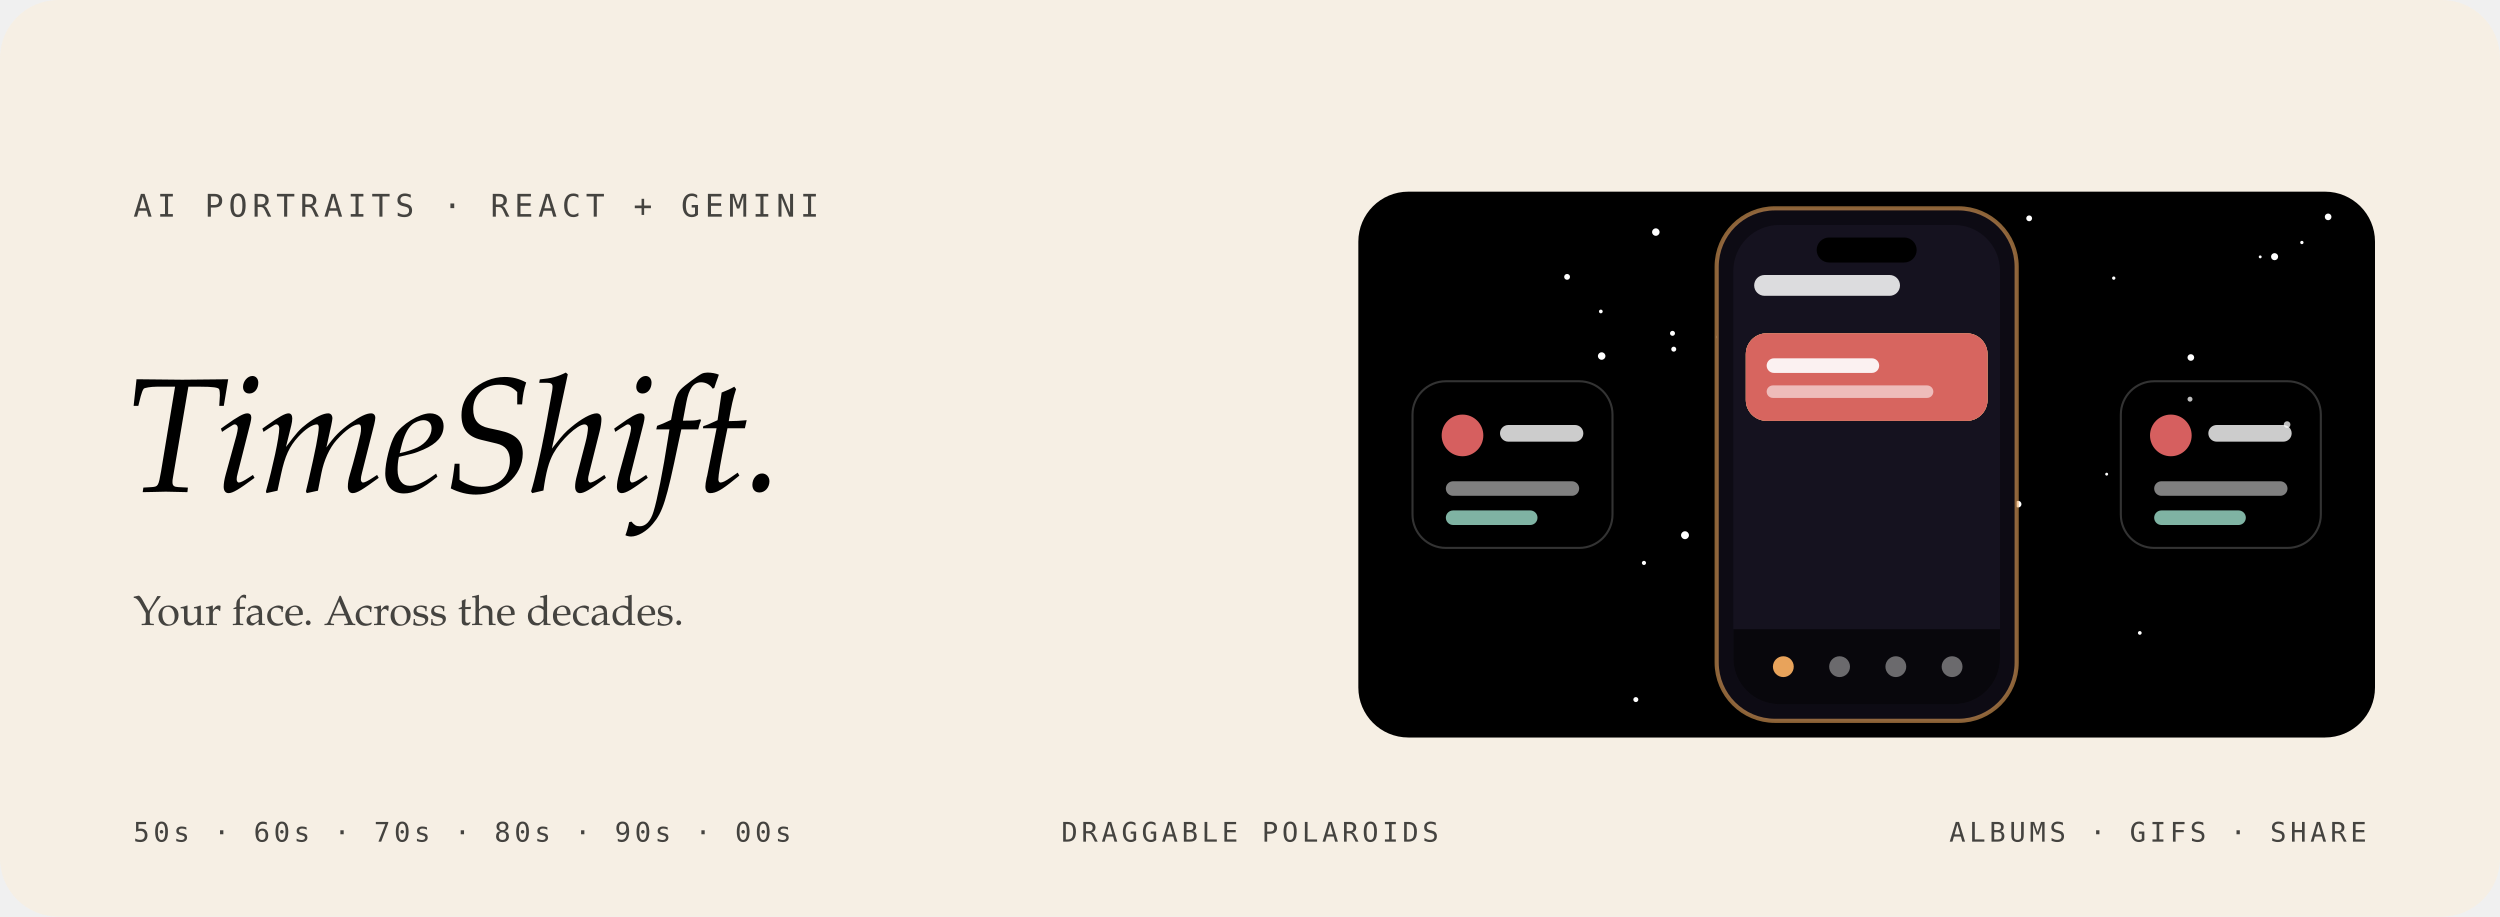
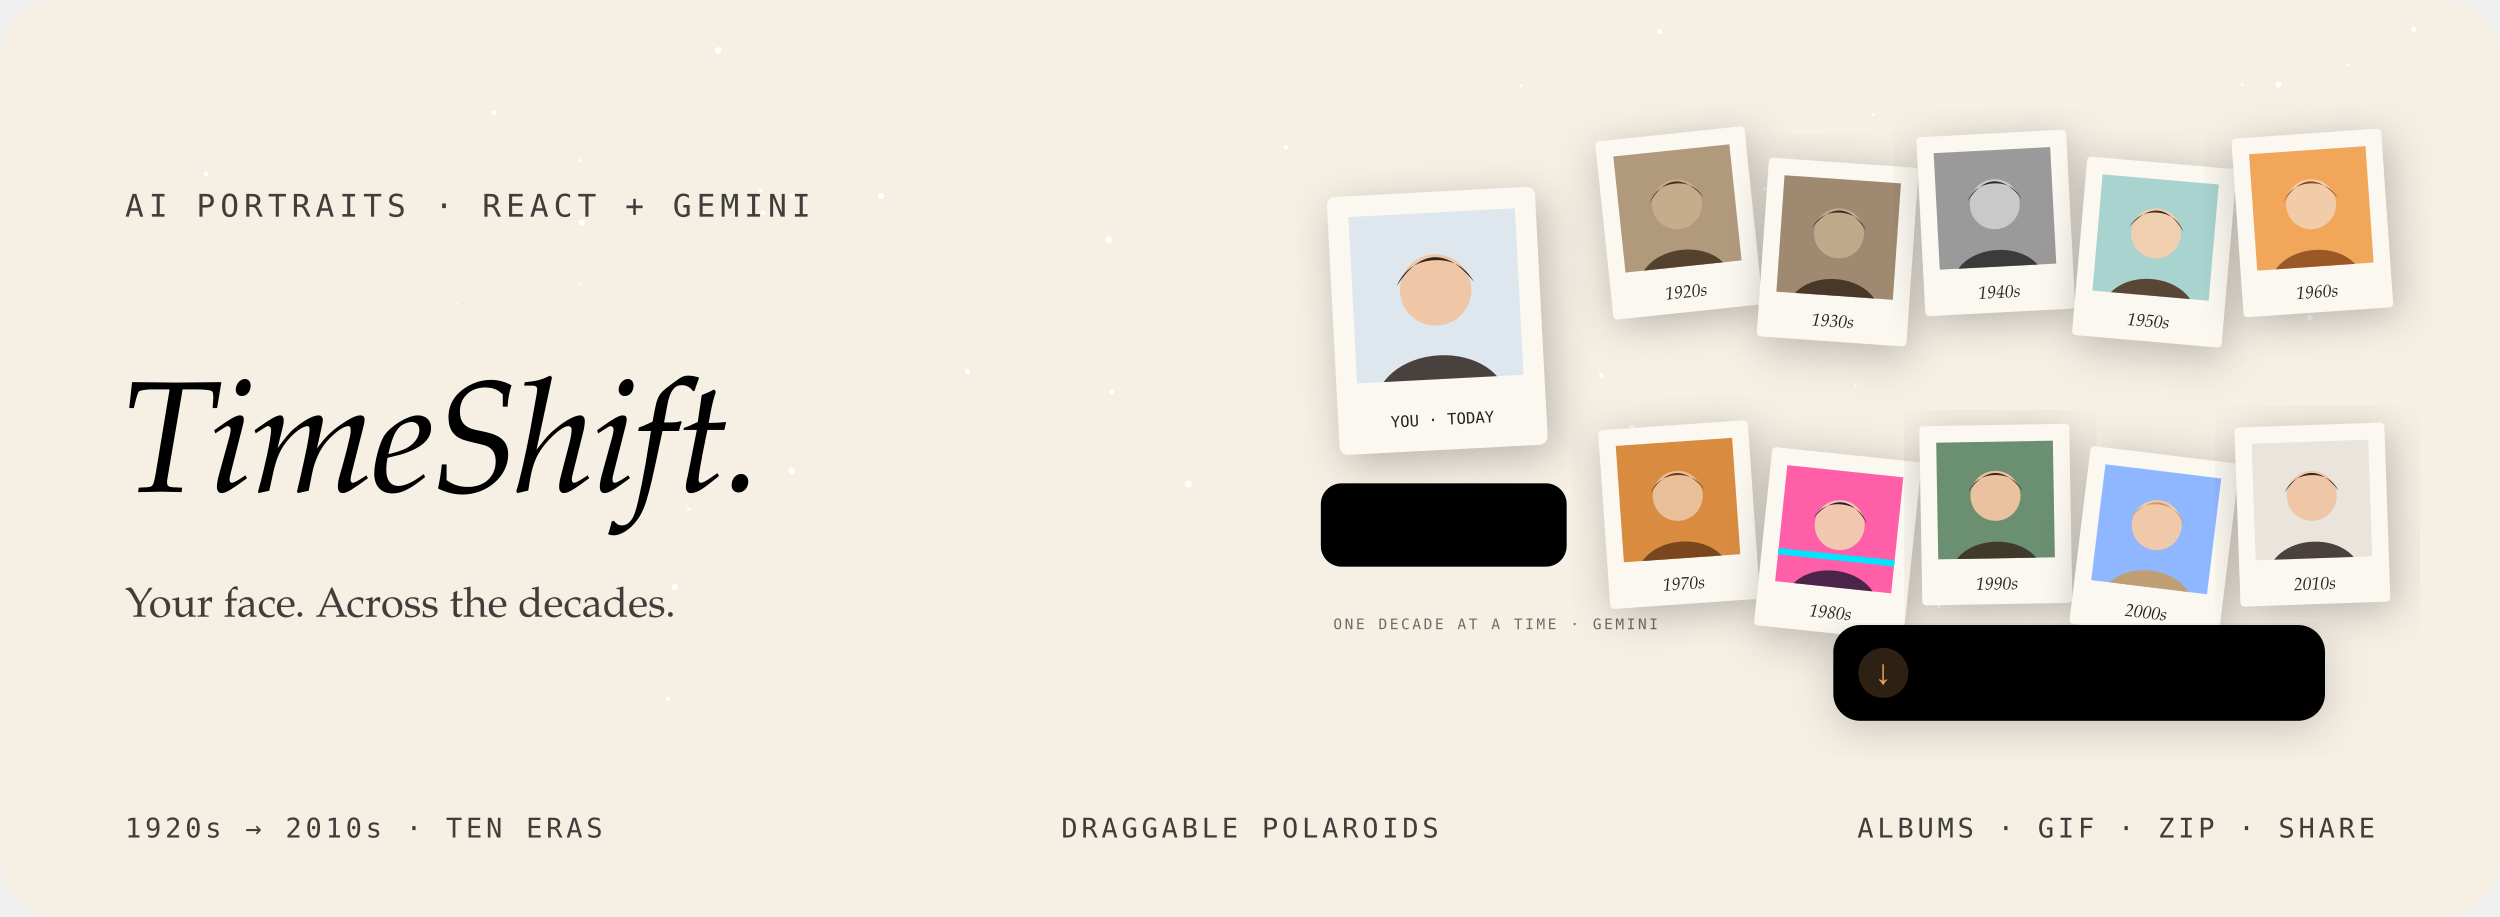
<svg xmlns="http://www.w3.org/2000/svg" viewBox="0 0 1200 440" width="1200" height="440" role="img" aria-label="TimeShift — your face across the decades">
  <style>
.bg{animation:bg 12s linear infinite}
@keyframes bg{0%,8%{fill:#f6efe4}28%{fill:#5a3b2b}48%,80%{fill:#0b0807}90%,100%{fill:#f6efe4}}
.ink{animation:ink 12s linear infinite}
- @keyframes ink{0%,8%{fill:#2b1f17}28%{fill:#fff3e6}48%,80%{fill:#f9ecdc}90%,100%{fill:#2b1f17}}
+ @keyframes ink{0%,17.5%{fill:#2b1f17}18.5%,28%{fill:#fff3e6}48%,84.5%{fill:#f9ecdc}85.5%,100%{fill:#2b1f17}}
.rule{animation:rule 12s linear infinite}
- @keyframes rule{0%,8%{stroke:#2b1f1733}28%{stroke:#fff3e633}48%,80%{stroke:#f9ecdc33}90%,100%{stroke:#2b1f1733}}
- .panel{animation:panel 12s linear infinite}
- @keyframes panel{0%,8%{fill:#2b1f1712}28%{fill:#fff3e612}48%,80%{fill:#f9ecdc12}90%,100%{fill:#2b1f1712}}
- .muted{opacity:.72}
+ @keyframes rule{0%,17.5%{stroke:#2b1f1733}18.5%,28%{stroke:#fff3e633}48%,84.5%{stroke:#f9ecdc33}85.5%,100%{stroke:#2b1f1733}}
+ .muted{opacity:.74}
.stars{animation:stars 12s linear infinite}
- @keyframes stars{0%,8%{opacity:0}28%{opacity:.25}48%,80%{opacity:.9}90%,100%{opacity:0}}
+ @keyframes stars{0%,8%{opacity:0}28%{opacity:.2}48%,80%{opacity:.85}90%,100%{opacity:0}}
@keyframes tw{0%,100%{opacity:1}50%{opacity:.25}}
- .lit{filter:drop-shadow(0 0 4px currentColor)}
- .pulse{animation:pulse 2.8s ease-in-out infinite;transform-box:fill-box;transform-origin:center}
- @keyframes pulse{0%,100%{transform:scale(1)}50%{transform:scale(1.18)}}
- @keyframes spin{0%{transform:scaleX(1)}50%{transform:scaleX(0)}100%{transform:scaleX(-1)}}
- @keyframes ping{0%{transform:scale(.6);opacity:1}100%{transform:scale(3.2);opacity:0}}
- @keyframes dash{to{stroke-dashoffset:-20}}
- @keyframes grow{0%{transform:scaleY(.08)}35%,80%{transform:scaleY(1)}100%{transform:scaleY(.08)}}
- @keyframes draw{0%{stroke-dashoffset:700}45%,80%{stroke-dashoffset:0}100%{stroke-dashoffset:-700}}
- @keyframes blink{50%{opacity:0}}
- @keyframes feed{0%{transform:translateY(150px);opacity:0}15%{opacity:1}85%{opacity:1}100%{transform:translateY(-30px);opacity:0}}
- @keyframes float{0%,100%{transform:translateY(0)}50%{transform:translateY(-10px)}}
- @keyframes slide{to{transform:translateX(100px)}}
- @keyframes eq{from{transform:scaleY(.15)}to{transform:scaleY(1)}}
- @keyframes drop{0%,6%{transform:scaleY(0);opacity:0}16%,88%{transform:scaleY(1);opacity:1}96%,100%{transform:scaleY(0);opacity:0}}
- @keyframes gauge{0%,10%{stroke-dashoffset:390}40%,85%{stroke-dashoffset:110}100%{stroke-dashoffset:390}}
- @keyframes lift{0%,100%{transform:translateY(0)}50%{transform:translateY(-6px)}}
- @keyframes sweep{0%{transform:skewX(-18deg) translateX(0)}60%,100%{transform:skewX(-18deg) translateX(788px)}}
- 
+ .bezel{animation:bezel 12s linear infinite}
+ @keyframes bezel{0%,8%{fill:#fffaf6}28%{fill:#5a2c45}48%,80%{fill:#20121b}90%,100%{fill:#fffaf6}}
+ .scr{animation:scr 12s linear infinite}
+ @keyframes scr{0%,8%{fill:#fff3ee}28%{fill:#3a1b2c}48%,80%{fill:#140a12}90%,100%{fill:#fff3ee}}
+ .rowbg{animation:rowbg 12s linear infinite}
+ @keyframes rowbg{0%,8%{fill:#2a142010}28%{fill:#fff0f512}48%,80%{fill:#ffffff0c}90%,100%{fill:#2a142010}}
+ .pill{animation:pill 12s linear infinite}
+ @keyframes pill{0%,8%{fill:#2a14200d}28%{fill:#fff0f51a}48%,80%{fill:#ffffff12}90%,100%{fill:#2a14200d}}
+ .toast{animation:toast 12s linear infinite}
+ @keyframes toast{0%,8%{fill:#ffffff}28%{fill:#4a2238}48%,80%{fill:#26121e}90%,100%{fill:#ffffff}}
+ .edge{animation:edge 12s linear infinite}
+ @keyframes edge{0%,8%{stroke:#2a142024}28%{stroke:#fff0f526}48%,80%{stroke:#ffffff1f}90%,100%{stroke:#2a142024}}
+ .shade{animation:shade 12s linear infinite}
+ @keyframes shade{0%,8%{fill-opacity:.10}28%{fill-opacity:.22}48%,80%{fill-opacity:.45}90%,100%{fill-opacity:.10}}
+ .lit{filter:drop-shadow(0 0 3px currentColor)}
+ .caret{animation:blink 1s steps(1) infinite}@keyframes blink{50%{opacity:0}}
+ .ping{animation:ping 1.6s ease-out infinite;transform-box:fill-box;transform-origin:center}@keyframes ping{0%{transform:scale(.5);opacity:.9}100%{transform:scale(2.6);opacity:0}}
+ .spin{animation:spin 8s linear infinite;transform-box:fill-box;transform-origin:center}@keyframes spin{to{transform:rotate(360deg)}}
+ .bob{animation:bob 4s ease-in-out infinite}@keyframes bob{0%,100%{transform:translateY(0)}50%{transform:translateY(-5px)}}
+ .p0{animation:p0 12s cubic-bezier(.3,1.3,.5,1) infinite;transform-box:fill-box;transform-origin:center}
+ @keyframes p0{0%{opacity:0;transform:scale(.85)}13.3%{opacity:0;transform:scale(.85)}16.3%{opacity:1;transform:none}95%{opacity:1;transform:none}97.9%{opacity:0;transform:scale(.85)}100%{opacity:0;transform:scale(.85)}}
+ .p1{animation:p1 12s cubic-bezier(.3,1.3,.5,1) infinite;transform-box:fill-box;transform-origin:center}
+ @keyframes p1{0%{opacity:0;transform:scale(.85)}16.8%{opacity:0;transform:scale(.85)}19.8%{opacity:1;transform:none}95%{opacity:1;transform:none}97.9%{opacity:0;transform:scale(.85)}100%{opacity:0;transform:scale(.85)}}
+ .p2{animation:p2 12s cubic-bezier(.3,1.3,.5,1) infinite;transform-box:fill-box;transform-origin:center}
+ @keyframes p2{0%{opacity:0;transform:scale(.85)}20.3%{opacity:0;transform:scale(.85)}23.3%{opacity:1;transform:none}95%{opacity:1;transform:none}97.9%{opacity:0;transform:scale(.85)}100%{opacity:0;transform:scale(.85)}}
+ .p3{animation:p3 12s cubic-bezier(.3,1.3,.5,1) infinite;transform-box:fill-box;transform-origin:center}
+ @keyframes p3{0%{opacity:0;transform:scale(.85)}23.8%{opacity:0;transform:scale(.85)}26.8%{opacity:1;transform:none}95%{opacity:1;transform:none}97.9%{opacity:0;transform:scale(.85)}100%{opacity:0;transform:scale(.85)}}
+ .p4{animation:p4 12s cubic-bezier(.3,1.3,.5,1) infinite;transform-box:fill-box;transform-origin:center}
+ @keyframes p4{0%{opacity:0;transform:scale(.85)}27.3%{opacity:0;transform:scale(.85)}30.3%{opacity:1;transform:none}95%{opacity:1;transform:none}97.9%{opacity:0;transform:scale(.85)}100%{opacity:0;transform:scale(.85)}}
+ .p5{animation:p5 12s cubic-bezier(.3,1.3,.5,1) infinite;transform-box:fill-box;transform-origin:center}
+ @keyframes p5{0%{opacity:0;transform:scale(.85)}30.8%{opacity:0;transform:scale(.85)}33.8%{opacity:1;transform:none}95%{opacity:1;transform:none}97.9%{opacity:0;transform:scale(.85)}100%{opacity:0;transform:scale(.85)}}
+ .p6{animation:p6 12s cubic-bezier(.3,1.3,.5,1) infinite;transform-box:fill-box;transform-origin:center}
+ @keyframes p6{0%{opacity:0;transform:scale(.85)}34.3%{opacity:0;transform:scale(.85)}37.3%{opacity:1;transform:none}95%{opacity:1;transform:none}97.9%{opacity:0;transform:scale(.85)}100%{opacity:0;transform:scale(.85)}}
+ .p7{animation:p7 12s cubic-bezier(.3,1.3,.5,1) infinite;transform-box:fill-box;transform-origin:center}
+ @keyframes p7{0%{opacity:0;transform:scale(.85)}37.8%{opacity:0;transform:scale(.85)}40.8%{opacity:1;transform:none}95%{opacity:1;transform:none}97.9%{opacity:0;transform:scale(.85)}100%{opacity:0;transform:scale(.85)}}
+ .p8{animation:p8 12s cubic-bezier(.3,1.3,.5,1) infinite;transform-box:fill-box;transform-origin:center}
+ @keyframes p8{0%{opacity:0;transform:scale(.85)}41.3%{opacity:0;transform:scale(.85)}44.2%{opacity:1;transform:none}95%{opacity:1;transform:none}97.9%{opacity:0;transform:scale(.85)}100%{opacity:0;transform:scale(.85)}}
+ .p9{animation:p9 12s cubic-bezier(.3,1.3,.5,1) infinite;transform-box:fill-box;transform-origin:center}
+ @keyframes p9{0%{opacity:0;transform:scale(.85)}44.8%{opacity:0;transform:scale(.85)}47.8%{opacity:1;transform:none}95%{opacity:1;transform:none}97.9%{opacity:0;transform:scale(.85)}100%{opacity:0;transform:scale(.85)}}
+ .drag{animation:drag 12s cubic-bezier(.5,0,.3,1) infinite;transform-box:fill-box;transform-origin:center}
+ @keyframes drag{0%{transform:translate(0,0)}56.7%{transform:translate(0,0)}61.7%{transform:translate(-18px,-14px) rotate(-4deg)}71.7%{transform:translate(-120px,96px) rotate(-10deg)}95%{transform:translate(-120px,96px) rotate(-10deg)}100%{transform:translate(0,0)}}
+ .an{animation:an 12s cubic-bezier(.3,1.3,.5,1) infinite}
+ @keyframes an{0%{opacity:0;transform:translateY(6px)}5%{opacity:0;transform:translateY(6px)}7.9%{opacity:1;transform:none}95%{opacity:1;transform:none}97.9%{opacity:0;transform:translateY(6px)}100%{opacity:0;transform:translateY(6px)}}
+ .gif{animation:gif 12s cubic-bezier(.3,1.3,.5,1) infinite}
+ @keyframes gif{0%{opacity:0;transform:translateY(-14px)}78.3%{opacity:0;transform:translateY(-14px)}81.3%{opacity:1;transform:none}95%{opacity:1;transform:none}97.9%{opacity:0;transform:translateY(-14px)}100%{opacity:0;transform:translateY(-14px)}}
@media (prefers-reduced-motion:reduce){*{animation:none!important}}
</style>
  <rect class="bg" width="1200" height="440" rx="28" fill="#f6efe4" />
-   <g font-family="ui-monospace,SFMono-Regular,Menlo,Consolas,monospace" font-size="15" letter-spacing="2.4">
-     <text class="ink muted" x="64" y="104">AI PORTRAITS · REACT + GEMINI</text>
-   </g>
-   <text class="ink" x="60" y="236" font-family="'Iowan Old Style','Palatino Linotype',Palatino,Georgia,serif" font-style="italic" font-size="78" letter-spacing="-1">TimeShift.</text>
-   <text class="ink muted" x="64" y="300" font-family="'Iowan Old Style','Palatino Linotype',Palatino,Georgia,serif" font-size="20">Your face. Across the decades.</text>
-   <line class="rule" x1="64" y1="372" x2="1136" y2="372" />
+   <g class="stars">
+     <circle cx="1093.6" cy="40.6" r="1.5" fill="#fff" style="animation:tw 3.9s ease-in-out 0.3s infinite" />
+     <circle cx="330.4" cy="244.4" r="0.8" fill="#fff" style="animation:tw 3.7s ease-in-out 0.2s infinite" />
+     <circle cx="237.3" cy="54" r="1.2" fill="#fff" style="animation:tw 3.5s ease-in-out 0.5s infinite" />
+     <circle cx="1108.8" cy="152.4" r="1.4" fill="#fff" style="animation:tw 2.1s ease-in-out 1.2s infinite" />
+     <circle cx="1076.4" cy="40.7" r="0.6" fill="#fff" style="animation:tw 2.4s ease-in-out 1.5s infinite" />
+     <circle cx="930.6" cy="291.1" r="0.8" fill="#fff" style="animation:tw 1.8s ease-in-out 1.3s infinite" />
+     <circle cx="320.6" cy="335.4" r="1" fill="#fff" style="animation:tw 2.2s ease-in-out 1.6s infinite" />
+     <circle cx="422.8" cy="94.1" r="1.5" fill="#fff" style="animation:tw 3.2s ease-in-out 0.4s infinite" />
+     <circle cx="464.4" cy="178.3" r="1.2" fill="#fff" style="animation:tw 1.9s ease-in-out 1s infinite" />
+     <circle cx="365" cy="91.6" r="1" fill="#fff" style="animation:tw 2s ease-in-out 2s infinite" />
+     <circle cx="890.6" cy="185.3" r="0.6" fill="#fff" style="animation:tw 2.1s ease-in-out 1.5s infinite" />
+     <circle cx="991.3" cy="135.4" r="1" fill="#fff" style="animation:tw 3.4s ease-in-out 2s infinite" />
+     <circle cx="533.6" cy="188" r="1.1" fill="#fff" style="animation:tw 2.1s ease-in-out 0.2s infinite" />
+     <circle cx="649.7" cy="209.6" r="0.5" fill="#fff" style="animation:tw 2.6s ease-in-out 0.1s infinite" />
+     <circle cx="278.3" cy="77" r="0.7" fill="#fff" style="animation:tw 3.2s ease-in-out 1.5s infinite" />
+     <circle cx="783.4" cy="205.4" r="1.4" fill="#fff" style="animation:tw 2.9s ease-in-out 1.7s infinite" />
+     <circle cx="279.3" cy="106.8" r="1.5" fill="#fff" style="animation:tw 2.9s ease-in-out 0.8s infinite" />
+     <circle cx="366.4" cy="102.1" r="1" fill="#fff" style="animation:tw 2.7s ease-in-out 0.2s infinite" />
+     <circle cx="1158.6" cy="14.1" r="1.3" fill="#fff" style="animation:tw 2s ease-in-out 0.3s infinite" />
+     <circle cx="899.1" cy="55" r="0.7" fill="#fff" style="animation:tw 3.8s ease-in-out 1.7s infinite" />
+     <circle cx="344.7" cy="24.2" r="1.6" fill="#fff" style="animation:tw 2.5s ease-in-out 1.4s infinite" />
+     <circle cx="1126.8" cy="31.2" r="0.7" fill="#fff" style="animation:tw 3.9s ease-in-out 2s infinite" />
+     <circle cx="570.4" cy="232.4" r="1.6" fill="#fff" style="animation:tw 3.2s ease-in-out 1.8s infinite" />
+     <circle cx="380" cy="226.1" r="1.6" fill="#fff" style="animation:tw 3.5s ease-in-out 1.4s infinite" />
+     <circle cx="796.6" cy="15.1" r="1.2" fill="#fff" style="animation:tw 3.5s ease-in-out 1.2s infinite" />
+     <circle cx="992.5" cy="107.7" r="1.4" fill="#fff" style="animation:tw 3.1s ease-in-out 0.8s infinite" />
+     <circle cx="1053.7" cy="302.9" r="0.9" fill="#fff" style="animation:tw 2.6s ease-in-out 0.4s infinite" />
+     <circle cx="278.2" cy="136.5" r="0.6" fill="#fff" style="animation:tw 3.3s ease-in-out 1.3s infinite" />
+     <circle cx="380.2" cy="94" r="1.2" fill="#fff" style="animation:tw 2.2s ease-in-out 1.3s infinite" />
+     <circle cx="99" cy="83.4" r="1.2" fill="#fff" style="animation:tw 3.2s ease-in-out 0.2s infinite" />
+     <circle cx="219.3" cy="145.8" r="0.5" fill="#fff" style="animation:tw 3.9s ease-in-out 1.1s infinite" />
+     <circle cx="617.2" cy="70.8" r="1.1" fill="#fff" style="animation:tw 2.3s ease-in-out 0.6s infinite" />
+     <circle cx="532.2" cy="115.1" r="1.6" fill="#fff" style="animation:tw 1.8s ease-in-out 0.5s infinite" />
+     <circle cx="1101.7" cy="288.6" r="1" fill="#fff" style="animation:tw 1.9s ease-in-out 0.4s infinite" />
+     <circle cx="1035.6" cy="281" r="1.3" fill="#fff" style="animation:tw 3.2s ease-in-out 1.1s infinite" />
+     <circle cx="847.2" cy="90.6" r="0.9" fill="#fff" style="animation:tw 3.5s ease-in-out 0.7s infinite" />
+     <circle cx="323.9" cy="281.7" r="1.5" fill="#fff" style="animation:tw 3.4s ease-in-out 1.4s infinite" />
+     <circle cx="111.6" cy="233.9" r="1.4" fill="#fff" style="animation:tw 1.8s ease-in-out 1.9s infinite" />
+     <circle cx="730.1" cy="41.1" r="0.7" fill="#fff" style="animation:tw 1.7s ease-in-out 0.2s infinite" />
+     <circle cx="768.6" cy="180.1" r="1" fill="#fff" style="animation:tw 2.7s ease-in-out 0.3s infinite" />
+   </g>
+   <text class="ink muted" x="60" y="104" font-family="ui-monospace,SFMono-Regular,Menlo,Consolas,monospace" font-size="15" letter-spacing="2.4">AI PORTRAITS · REACT + GEMINI</text>
+   <text class="ink" x="58" y="236" font-family="'Iowan Old Style','Palatino Linotype',Palatino,Georgia,serif" font-style="italic" font-size="76" letter-spacing="-1">TimeShift.</text>
+   <text class="ink muted" x="60" y="296" font-family="'Iowan Old Style','Palatino Linotype',Palatino,Georgia,serif" font-size="20">Your face. Across the decades.</text>
+   <line class="rule" x1="60" y1="370" x2="1140" y2="370" />
  <g font-family="ui-monospace,SFMono-Regular,Menlo,Consolas,monospace" font-size="13" letter-spacing="1.8">
-     <text class="ink muted" x="64" y="404">50s · 60s · 70s · 80s · 90s · 00s</text>
-     <text class="ink muted" x="600" y="404" text-anchor="middle">DRAGGABLE POLAROIDS</text>
-     <text class="ink muted" x="1136" y="404" text-anchor="end">ALBUMS · GIFS · SHARE</text>
-   </g>
-   <rect class="panel rule" x="652" y="92" width="488" height="262" rx="24" />
-   <g class="stars">
-     <circle cx="1091.8" cy="123.2" r="1.7" fill="#fff" style="animation:tw 3.9s ease-in-out 0.3s infinite" />
-     <circle cx="789.1" cy="270.2" r="1" fill="#fff" style="animation:tw 3.7s ease-in-out 0.2s infinite" />
-     <circle cx="752.2" cy="132.9" r="1.4" fill="#fff" style="animation:tw 3.5s ease-in-out 0.5s infinite" />
-     <circle cx="1097.8" cy="203.8" r="1.6" fill="#fff" style="animation:tw 2.1s ease-in-out 1.2s infinite" />
-     <circle cx="1084.9" cy="123.3" r="0.7" fill="#fff" style="animation:tw 2.4s ease-in-out 1.5s infinite" />
-     <circle cx="1027.1" cy="303.8" r="0.9" fill="#fff" style="animation:tw 1.8s ease-in-out 1.3s infinite" />
-     <circle cx="785.2" cy="335.8" r="1.2" fill="#fff" style="animation:tw 2.2s ease-in-out 1.6s infinite" />
-     <circle cx="825.7" cy="161.8" r="1.7" fill="#fff" style="animation:tw 3.2s ease-in-out 0.4s infinite" />
-     <circle cx="842.2" cy="222.5" r="1.4" fill="#fff" style="animation:tw 1.9s ease-in-out 1s infinite" />
-     <circle cx="802.8" cy="160" r="1.2" fill="#fff" style="animation:tw 2s ease-in-out 2s infinite" />
-     <circle cx="1011.2" cy="227.6" r="0.7" fill="#fff" style="animation:tw 2.1s ease-in-out 1.5s infinite" />
-     <circle cx="1051.2" cy="191.6" r="1.2" fill="#fff" style="animation:tw 3.4s ease-in-out 2s infinite" />
-     <circle cx="869.7" cy="229.5" r="1.3" fill="#fff" style="animation:tw 2.1s ease-in-out 0.2s infinite" />
-     <circle cx="915.7" cy="245.1" r="0.6" fill="#fff" style="animation:tw 2.6s ease-in-out 0.1s infinite" />
-     <circle cx="768.4" cy="149.5" r="0.9" fill="#fff" style="animation:tw 3.2s ease-in-out 1.5s infinite" />
-     <circle cx="968.7" cy="242" r="1.6" fill="#fff" style="animation:tw 2.9s ease-in-out 1.7s infinite" />
-     <circle cx="768.8" cy="170.9" r="1.8" fill="#fff" style="animation:tw 2.9s ease-in-out 0.8s infinite" />
-     <circle cx="803.4" cy="167.6" r="1.2" fill="#fff" style="animation:tw 2.7s ease-in-out 0.2s infinite" />
-     <circle cx="1117.5" cy="104.1" r="1.6" fill="#fff" style="animation:tw 2s ease-in-out 0.3s infinite" />
-     <circle cx="1014.6" cy="133.5" r="0.8" fill="#fff" style="animation:tw 3.8s ease-in-out 1.7s infinite" />
-     <circle cx="794.8" cy="111.4" r="1.8" fill="#fff" style="animation:tw 2.5s ease-in-out 1.4s infinite" />
-     <circle cx="1104.9" cy="116.4" r="0.8" fill="#fff" style="animation:tw 3.9s ease-in-out 2s infinite" />
-     <circle cx="884.2" cy="261.5" r="1.9" fill="#fff" style="animation:tw 3.2s ease-in-out 1.8s infinite" />
-     <circle cx="808.8" cy="256.9" r="1.9" fill="#fff" style="animation:tw 3.5s ease-in-out 1.4s infinite" />
-     <circle cx="974" cy="104.8" r="1.4" fill="#fff" style="animation:tw 3.5s ease-in-out 1.2s infinite" />
-     <circle cx="1051.6" cy="171.6" r="1.6" fill="#fff" style="animation:tw 3.1s ease-in-out 0.8s infinite" />
-   </g>
-   <g style="animation:float 5s ease-in-out 0s infinite">
-     <rect x="678" y="183" width="96" height="80" rx="16" fill="#000" fill-opacity=".25" stroke="#fff" stroke-opacity=".2" />
-     <circle cx="702" cy="209" r="10" fill="#d65f5f" />
-     <rect x="720" y="204" width="40" height="8" rx="4" fill="#fff" fill-opacity=".8" />
-     <rect x="694" y="231" width="64" height="7" rx="3.5" fill="#fff" fill-opacity=".5" />
-     <rect x="694" y="245" width="44" height="7" rx="3.5" fill="#7fb3a3" />
-   </g>
-   <g style="animation:float 5s ease-in-out -2.5s infinite">
-     <rect x="1018" y="183" width="96" height="80" rx="16" fill="#000" fill-opacity=".25" stroke="#fff" stroke-opacity=".2" />
-     <circle cx="1042" cy="209" r="10" fill="#d65f5f" />
-     <rect x="1060" y="204" width="40" height="8" rx="4" fill="#fff" fill-opacity=".8" />
-     <rect x="1034" y="231" width="64" height="7" rx="3.5" fill="#fff" fill-opacity=".5" />
-     <rect x="1034" y="245" width="44" height="7" rx="3.5" fill="#7fb3a3" />
+     <text class="ink muted" x="60" y="402">1920s → 2010s · TEN ERAS</text>
+     <text class="ink muted" x="600" y="402" text-anchor="middle">DRAGGABLE POLAROIDS</text>
+     <text class="ink muted" x="1140" y="402" text-anchor="end">ALBUMS · GIF · ZIP · SHARE</text>
  </g>
  <defs>
-     <clipPath id="scr">
-       <rect x="832" y="108" width="128" height="230" rx="22" />
-     </clipPath>
+     <filter id="soft" x="-10%" y="-10%" width="120%" height="140%">
+       <feGaussianBlur stdDeviation="10" />
+     </filter>
  </defs>
-   <rect x="824" y="100" width="144" height="246" rx="28" fill="#0d0b14" stroke="#e8a35b" stroke-opacity=".6" stroke-width="2" />
-   <g clip-path="url(#scr)">
-     <rect x="832" y="108" width="128" height="230" fill="#15121f" />
-     <rect x="842" y="132" width="70" height="10" rx="5" fill="#fff" fill-opacity=".85" />
-     <g style="animation:feed 6s cubic-bezier(.45,.05,.3,1) 0s infinite">
-       <rect x="838" y="160" width="116" height="42" rx="10" fill="#e8a35b" fill-opacity=".9" />
-       <rect x="848" y="172" width="54" height="7" rx="3.5" fill="#fff" fill-opacity=".9" />
-       <rect x="848" y="185" width="80" height="6" rx="3" fill="#fff" fill-opacity=".55" />
-     </g>
-     <g style="animation:feed 6s cubic-bezier(.45,.05,.3,1) -1.2s infinite">
-       <rect x="838" y="160" width="116" height="42" rx="10" fill="#d65f5f" fill-opacity=".9" />
-       <rect x="848" y="172" width="54" height="7" rx="3.5" fill="#fff" fill-opacity=".9" />
-       <rect x="848" y="185" width="80" height="6" rx="3" fill="#fff" fill-opacity=".55" />
-     </g>
-     <g style="animation:feed 6s cubic-bezier(.45,.05,.3,1) -2.4s infinite">
-       <rect x="838" y="160" width="116" height="42" rx="10" fill="#7fb3a3" fill-opacity=".9" />
-       <rect x="848" y="172" width="54" height="7" rx="3.5" fill="#fff" fill-opacity=".9" />
-       <rect x="848" y="185" width="80" height="6" rx="3" fill="#fff" fill-opacity=".55" />
-     </g>
-     <g style="animation:feed 6s cubic-bezier(.45,.05,.3,1) -3.6s infinite">
-       <rect x="838" y="160" width="116" height="42" rx="10" fill="#e8a35b" fill-opacity=".9" />
-       <rect x="848" y="172" width="54" height="7" rx="3.5" fill="#fff" fill-opacity=".9" />
-       <rect x="848" y="185" width="80" height="6" rx="3" fill="#fff" fill-opacity=".55" />
-     </g>
-     <g style="animation:feed 6s cubic-bezier(.45,.05,.3,1) -4.8s infinite">
-       <rect x="838" y="160" width="116" height="42" rx="10" fill="#d65f5f" fill-opacity=".9" />
-       <rect x="848" y="172" width="54" height="7" rx="3.5" fill="#fff" fill-opacity=".9" />
-       <rect x="848" y="185" width="80" height="6" rx="3" fill="#fff" fill-opacity=".55" />
-     </g>
-     <rect x="832" y="302" width="128" height="36" fill="#000" fill-opacity=".6" />
-     <circle cx="856" cy="320" r="5" fill="#e8a35b" fill-opacity="1" />
-     <circle cx="883" cy="320" r="5" fill="#fff" fill-opacity="0.4" />
-     <circle cx="910" cy="320" r="5" fill="#fff" fill-opacity="0.4" />
-     <circle cx="937" cy="320" r="5" fill="#fff" fill-opacity="0.4" />
-   </g>
-   <rect x="872" y="114" width="48" height="12" rx="6" fill="#000" />
+   <g transform="rotate(-3 690 156)">
+     <rect x="643" y="97" width="100" height="124" rx="4" fill="#000" fill-opacity=".25" filter="url(#soft)" />
+     <rect x="640" y="92" width="100" height="124" rx="4" fill="#fbf8f1" />
+     <g transform="translate(650 102)">
+       <svg width="80" height="80" overflow="hidden">
+         <rect x="0" y="0" width="80" height="80" fill="#dfe7ee" />
+         <ellipse cx="40" cy="91.429" rx="31.429" ry="22.857" fill="#2e2420" opacity=".85" />
+         <circle cx="40" cy="37.143" r="17.143" fill="#efc6a6" />
+         <path d="M 21.429 34.286 q 18.571 -25.714 37.143 0 q -5.714 -11.429 -18.571 -11.429 q -12.857 0 -18.571 11.429 z" fill="#2e2420" />
+       </svg>
+     </g>
+     <text x="690" y="204" text-anchor="middle" font-family="ui-monospace,SFMono-Regular,Menlo,Consolas,monospace" font-size="7.5" fill="#2a221c">YOU · TODAY</text>
+   </g>
+   <g class="an">
+     <rect class="toast" x="634" y="232" width="118" height="40" rx="10" />
+     <rect class="edge" x="634" y="232" width="118" height="40" rx="10" fill="none" />
+     <text class="ink" x="644" y="247" font-family="ui-monospace,SFMono-Regular,Menlo,Consolas,monospace" font-size="6.5" opacity=".6">KEEPING</text>
+     <text class="ink" x="644" y="261" font-family="-apple-system,BlinkMacSystemFont,'Segoe UI',Helvetica,Arial,sans-serif" font-size="7.5">face · eyes · hair line</text>
+   </g>
+   <g class="p0">
+     <g transform="rotate(-6 806 108)">
+       <rect x="772" y="68" width="72" height="86" rx="2" fill="#000" fill-opacity=".25" filter="url(#soft)" />
+       <rect x="770" y="64" width="72" height="86" rx="2" fill="#fbf8f1" />
+       <g transform="translate(778 72)">
+         <svg width="56" height="56" overflow="hidden">
+           <rect x="0" y="0" width="56" height="56" fill="#bfae94" />
+           <ellipse cx="28" cy="64" rx="22" ry="16" fill="#3b2f25" opacity=".85" />
+           <circle cx="28" cy="26" r="12" fill="#d8c4a8" />
+           <path d="M 15 24 q 13 -18 26 0 q -4 -8 -13 -8 q -9 0 -13 8 z" fill="#3b2f25" />
+           <rect width="56" height="56" fill="#704214" fill-opacity=".18" />
+         </svg>
+       </g>
+       <text x="806" y="143" text-anchor="middle" font-family="'Iowan Old Style','Palatino Linotype',Palatino,Georgia,serif" font-style="italic" font-size="8.5" fill="#2a221c">1920s</text>
+     </g>
+   </g>
+   <g class="p1">
+     <g transform="rotate(4 882 122)">
+       <rect x="848" y="82" width="72" height="86" rx="2" fill="#000" fill-opacity=".25" filter="url(#soft)" />
+       <rect x="846" y="78" width="72" height="86" rx="2" fill="#fbf8f1" />
+       <g transform="translate(854 86)">
+         <svg width="56" height="56" overflow="hidden">
+           <rect x="0" y="0" width="56" height="56" fill="#a99a85" />
+           <ellipse cx="28" cy="64" rx="22" ry="16" fill="#2f2620" opacity=".85" />
+           <circle cx="28" cy="26" r="12" fill="#d2c0a6" />
+           <path d="M 15 24 q 13 -18 26 0 q -4 -8 -13 -8 q -9 0 -13 8 z" fill="#2f2620" />
+           <rect width="56" height="56" fill="#704214" fill-opacity=".18" />
+         </svg>
+       </g>
+       <text x="882" y="157" text-anchor="middle" font-family="'Iowan Old Style','Palatino Linotype',Palatino,Georgia,serif" font-style="italic" font-size="8.5" fill="#2a221c">1930s</text>
+     </g>
+   </g>
+   <g class="p2">
+     <g transform="rotate(-3 958 108)">
+       <rect x="924" y="68" width="72" height="86" rx="2" fill="#000" fill-opacity=".25" filter="url(#soft)" />
+       <rect x="922" y="64" width="72" height="86" rx="2" fill="#fbf8f1" />
+       <g transform="translate(930 72)">
+         <svg width="56" height="56" overflow="hidden">
+           <rect x="0" y="0" width="56" height="56" fill="#9a9a9a" />
+           <ellipse cx="28" cy="64" rx="22" ry="16" fill="#2a2a2a" opacity=".85" />
+           <circle cx="28" cy="26" r="12" fill="#c9c9c9" />
+           <path d="M 15 24 q 13 -18 26 0 q -4 -8 -13 -8 q -9 0 -13 8 z" fill="#2a2a2a" />
+         </svg>
+       </g>
+       <text x="958" y="143" text-anchor="middle" font-family="'Iowan Old Style','Palatino Linotype',Palatino,Georgia,serif" font-style="italic" font-size="8.5" fill="#2a221c">1940s</text>
+     </g>
+   </g>
+   <g class="p3">
+     <g class="drag">
+       <g transform="rotate(5 1034 122)">
+         <rect x="1000" y="82" width="72" height="86" rx="2" fill="#000" fill-opacity=".25" filter="url(#soft)" />
+         <rect x="998" y="78" width="72" height="86" rx="2" fill="#fbf8f1" />
+         <g transform="translate(1006 86)">
+           <svg width="56" height="56" overflow="hidden">
+             <rect x="0" y="0" width="56" height="56" fill="#a8d3cf" />
+             <ellipse cx="28" cy="64" rx="22" ry="16" fill="#4a2e1c" opacity=".85" />
+             <circle cx="28" cy="26" r="12" fill="#f0cfb0" />
+             <path d="M 15 24 q 13 -18 26 0 q -4 -8 -13 -8 q -9 0 -13 8 z" fill="#4a2e1c" />
+           </svg>
+         </g>
+         <text x="1034" y="157" text-anchor="middle" font-family="'Iowan Old Style','Palatino Linotype',Palatino,Georgia,serif" font-style="italic" font-size="8.5" fill="#2a221c">1950s</text>
+       </g>
+     </g>
+   </g>
+   <g class="p4">
+     <g transform="rotate(-4 1110 108)">
+       <rect x="1076" y="68" width="72" height="86" rx="2" fill="#000" fill-opacity=".25" filter="url(#soft)" />
+       <rect x="1074" y="64" width="72" height="86" rx="2" fill="#fbf8f1" />
+       <g transform="translate(1082 72)">
+         <svg width="56" height="56" overflow="hidden">
+           <rect x="0" y="0" width="56" height="56" fill="#f2a65a" />
+           <ellipse cx="28" cy="64" rx="22" ry="16" fill="#8a4a1c" opacity=".85" />
+           <circle cx="28" cy="26" r="12" fill="#f2cba8" />
+           <path d="M 15 24 q 13 -18 26 0 q -4 -8 -13 -8 q -9 0 -13 8 z" fill="#8a4a1c" />
+         </svg>
+       </g>
+       <text x="1110" y="143" text-anchor="middle" font-family="'Iowan Old Style','Palatino Linotype',Palatino,Georgia,serif" font-style="italic" font-size="8.5" fill="#2a221c">1960s</text>
+     </g>
+   </g>
+   <g class="p5">
+     <g transform="rotate(-4 806 248)">
+       <rect x="772" y="208" width="72" height="86" rx="2" fill="#000" fill-opacity=".25" filter="url(#soft)" />
+       <rect x="770" y="204" width="72" height="86" rx="2" fill="#fbf8f1" />
+       <g transform="translate(778 212)">
+         <svg width="56" height="56" overflow="hidden">
+           <rect x="0" y="0" width="56" height="56" fill="#d98c3f" />
+           <ellipse cx="28" cy="64" rx="22" ry="16" fill="#6a3a18" opacity=".85" />
+           <circle cx="28" cy="26" r="12" fill="#e8bf98" />
+           <path d="M 15 24 q 13 -18 26 0 q -4 -8 -13 -8 q -9 0 -13 8 z" fill="#6a3a18" />
+         </svg>
+       </g>
+       <text x="806" y="283" text-anchor="middle" font-family="'Iowan Old Style','Palatino Linotype',Palatino,Georgia,serif" font-style="italic" font-size="8.5" fill="#2a221c">1970s</text>
+     </g>
+   </g>
+   <g class="p6">
+     <g transform="rotate(6 882 262)">
+       <rect x="848" y="222" width="72" height="86" rx="2" fill="#000" fill-opacity=".25" filter="url(#soft)" />
+       <rect x="846" y="218" width="72" height="86" rx="2" fill="#fbf8f1" />
+       <g transform="translate(854 226)">
+         <svg width="56" height="56" overflow="hidden">
+           <rect x="0" y="0" width="56" height="56" fill="#ff5fa8" />
+           <ellipse cx="28" cy="64" rx="22" ry="16" fill="#2a1a3a" opacity=".85" />
+           <circle cx="28" cy="26" r="12" fill="#f2c7b0" />
+           <path d="M 15 24 q 13 -18 26 0 q -4 -8 -13 -8 q -9 0 -13 8 z" fill="#2a1a3a" />
+           <rect x="0" y="40" width="56" height="3" fill="#00e5ff" />
+         </svg>
+       </g>
+       <text x="882" y="297" text-anchor="middle" font-family="'Iowan Old Style','Palatino Linotype',Palatino,Georgia,serif" font-style="italic" font-size="8.5" fill="#2a221c">1980s</text>
+     </g>
+   </g>
+   <g class="p7">
+     <g transform="rotate(-1 958 248)">
+       <rect x="924" y="208" width="72" height="86" rx="2" fill="#000" fill-opacity=".25" filter="url(#soft)" />
+       <rect x="922" y="204" width="72" height="86" rx="2" fill="#fbf8f1" />
+       <g transform="translate(930 212)">
+         <svg width="56" height="56" overflow="hidden">
+           <rect x="0" y="0" width="56" height="56" fill="#6b8f71" />
+           <ellipse cx="28" cy="64" rx="22" ry="16" fill="#3a2a1c" opacity=".85" />
+           <circle cx="28" cy="26" r="12" fill="#eac2a0" />
+           <path d="M 15 24 q 13 -18 26 0 q -4 -8 -13 -8 q -9 0 -13 8 z" fill="#3a2a1c" />
+         </svg>
+       </g>
+       <text x="958" y="283" text-anchor="middle" font-family="'Iowan Old Style','Palatino Linotype',Palatino,Georgia,serif" font-style="italic" font-size="8.5" fill="#2a221c">1990s</text>
+     </g>
+   </g>
+   <g class="p8">
+     <g transform="rotate(7 1034 262)">
+       <rect x="1000" y="222" width="72" height="86" rx="2" fill="#000" fill-opacity=".25" filter="url(#soft)" />
+       <rect x="998" y="218" width="72" height="86" rx="2" fill="#fbf8f1" />
+       <g transform="translate(1006 226)">
+         <svg width="56" height="56" overflow="hidden">
+           <rect x="0" y="0" width="56" height="56" fill="#8fb7ff" />
+           <ellipse cx="28" cy="64" rx="22" ry="16" fill="#c99a5a" opacity=".85" />
+           <circle cx="28" cy="26" r="12" fill="#f0c8aa" />
+           <path d="M 15 24 q 13 -18 26 0 q -4 -8 -13 -8 q -9 0 -13 8 z" fill="#c99a5a" />
+         </svg>
+       </g>
+       <text x="1034" y="297" text-anchor="middle" font-family="'Iowan Old Style','Palatino Linotype',Palatino,Georgia,serif" font-style="italic" font-size="8.5" fill="#2a221c">2000s</text>
+     </g>
+   </g>
+   <g class="p9">
+     <g transform="rotate(-2 1110 248)">
+       <rect x="1076" y="208" width="72" height="86" rx="2" fill="#000" fill-opacity=".25" filter="url(#soft)" />
+       <rect x="1074" y="204" width="72" height="86" rx="2" fill="#fbf8f1" />
+       <g transform="translate(1082 212)">
+         <svg width="56" height="56" overflow="hidden">
+           <rect x="0" y="0" width="56" height="56" fill="#e9e4dc" />
+           <ellipse cx="28" cy="64" rx="22" ry="16" fill="#2e2420" opacity=".85" />
+           <circle cx="28" cy="26" r="12" fill="#efc6a6" />
+           <path d="M 15 24 q 13 -18 26 0 q -4 -8 -13 -8 q -9 0 -13 8 z" fill="#2e2420" />
+         </svg>
+       </g>
+       <text x="1110" y="283" text-anchor="middle" font-family="'Iowan Old Style','Palatino Linotype',Palatino,Georgia,serif" font-style="italic" font-size="8.5" fill="#2a221c">2010s</text>
+     </g>
+   </g>
+   <text class="ink" x="640" y="302" text-anchor="start" font-family="ui-monospace,SFMono-Regular,Menlo,Consolas,monospace" font-size="7" letter-spacing="1.2" opacity="0.55">ONE DECADE AT A TIME · GEMINI</text>
+   <g class="gif">
+     <rect x="880" y="304" width="236" height="46" rx="13" fill="#000" fill-opacity=".18" filter="url(#soft)" />
+     <rect class="toast" x="880" y="300" width="236" height="46" rx="13" />
+     <rect class="edge" x="880" y="300" width="236" height="46" rx="13" fill="none" />
+     <circle cx="904" cy="323" r="12" fill="#e8a35b" fill-opacity=".2" />
+     <text x="904" y="327.5" text-anchor="middle" font-family="-apple-system,BlinkMacSystemFont,'Segoe UI',Helvetica,Arial,sans-serif" font-size="12" font-weight="700" fill="#e8a35b">↓</text>
+     <text class="ink" x="924" y="319" font-family="-apple-system,BlinkMacSystemFont,'Segoe UI',Helvetica,Arial,sans-serif" font-size="11.5" font-weight="700">GIF ready · 10 frames</text>
+     <text class="ink" x="924" y="334" font-family="ui-monospace,SFMono-Regular,Menlo,Consolas,monospace" font-size="9.5" opacity=".75">or a ZIP, an album, a share link</text>
+   </g>
</svg>
